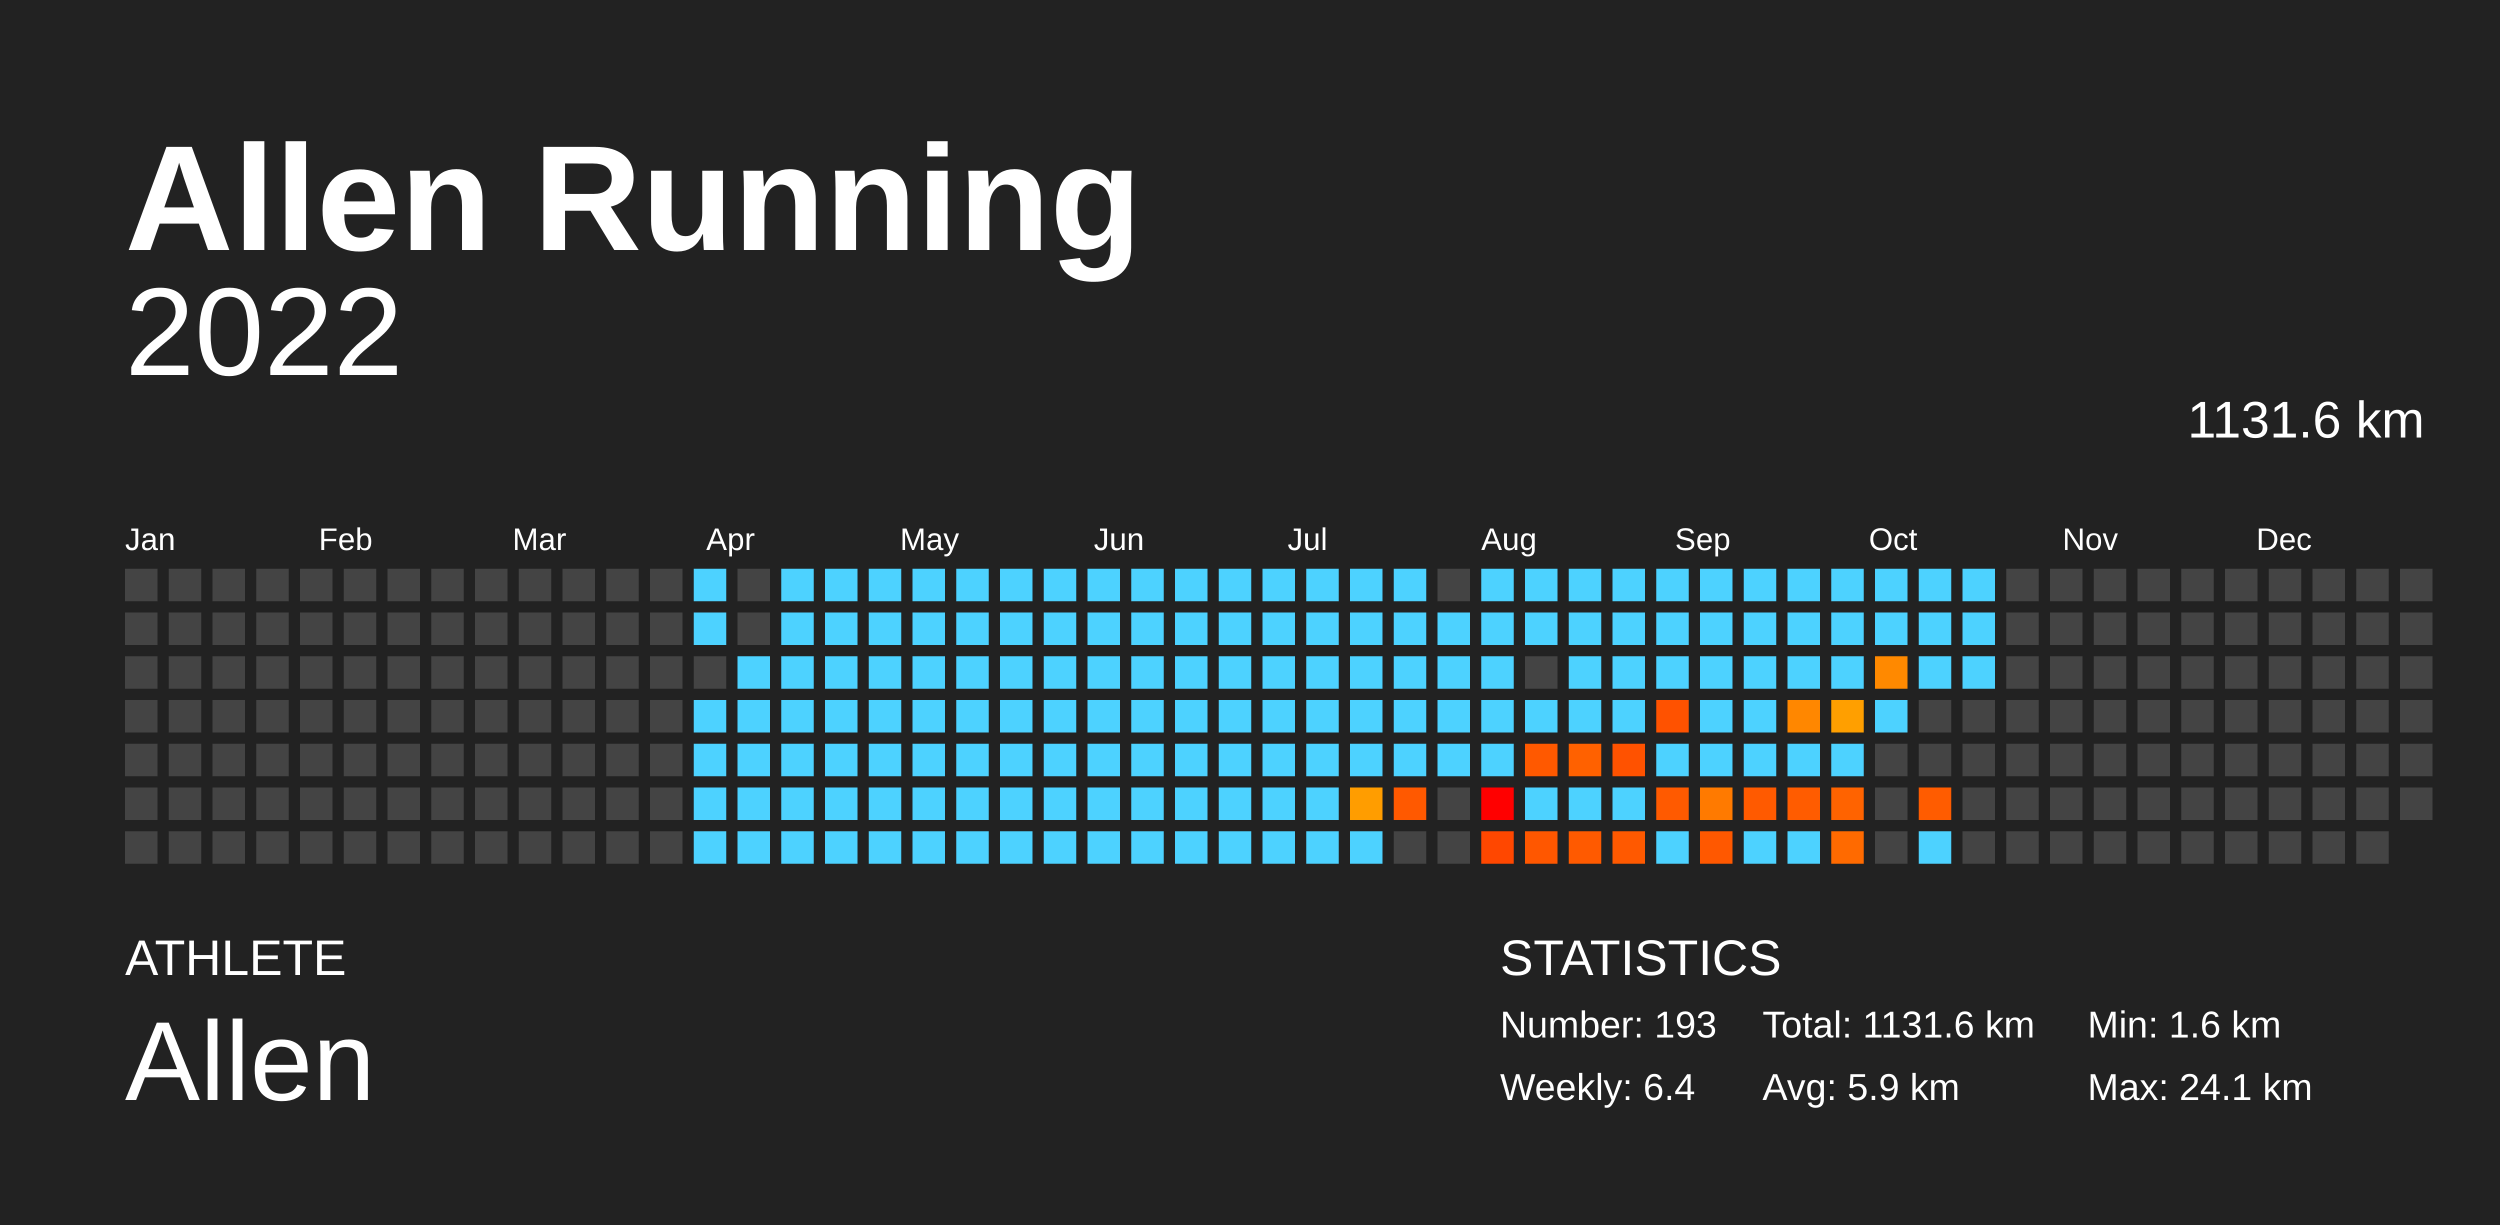
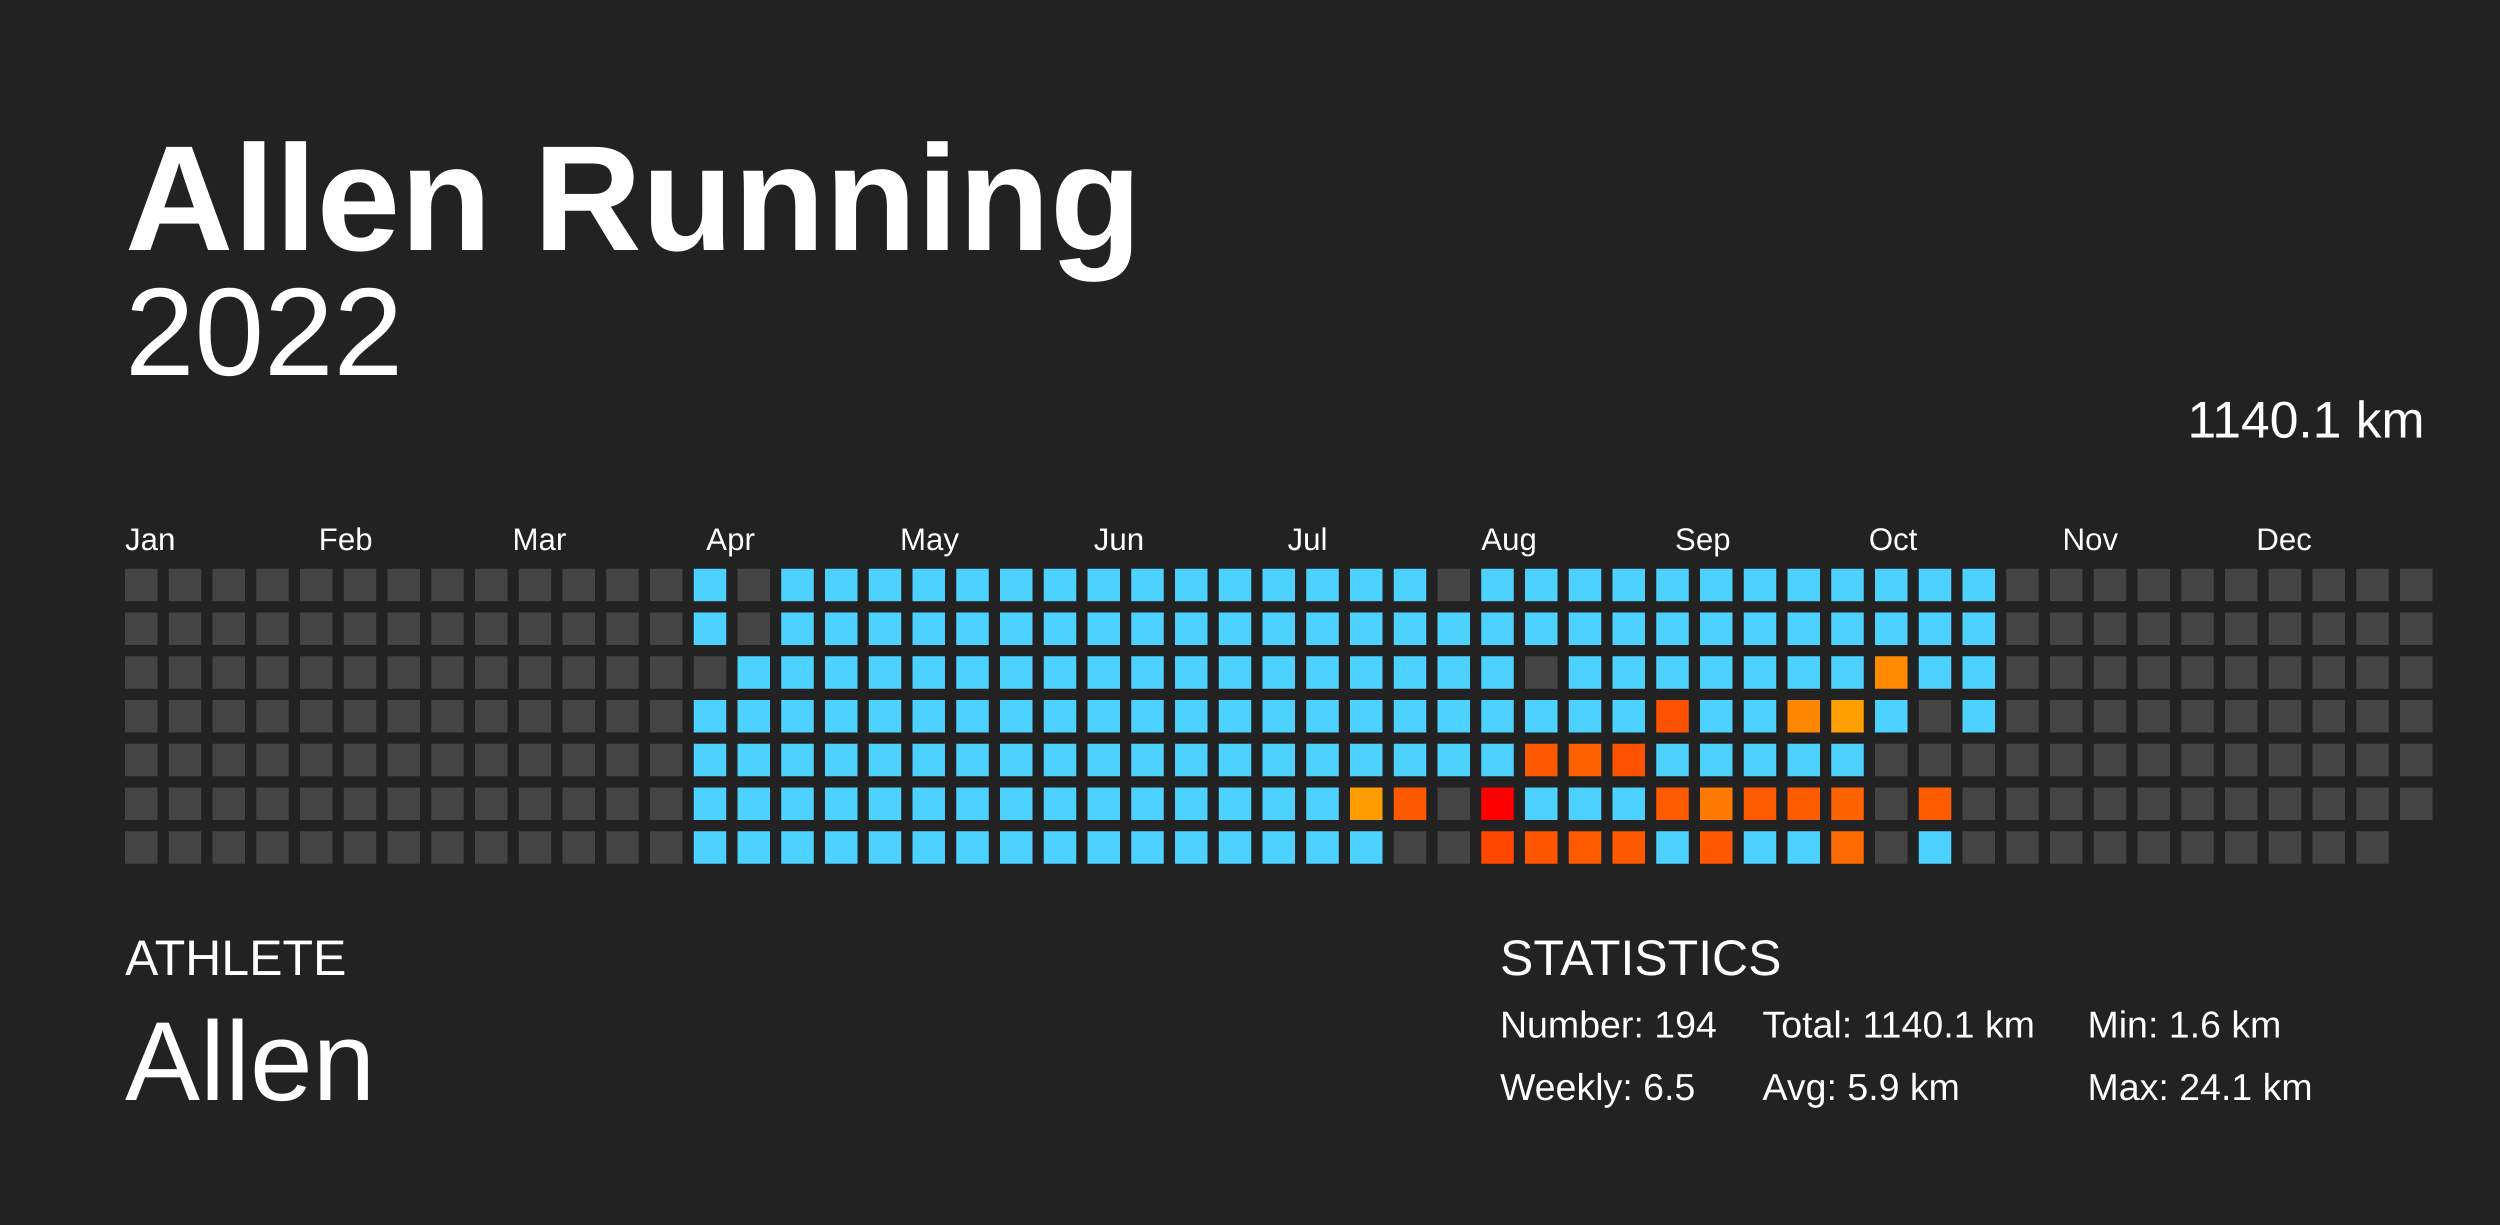
<svg xmlns="http://www.w3.org/2000/svg" baseProfile="full" height="98mm" version="1.1" viewBox="0,0,200,98" width="200mm">
  <defs />
  <rect fill="#222222" height="98" width="200" x="0" y="0" />
  <text fill="#FFFFFF" style="font-size:12px; font-family:Arial; font-weight:bold;" x="10" y="20">Allen Running</text>
  <text fill="#FFFFFF" style="font-size:4px; font-family:Arial" x="10" y="78">ATHLETE</text>
  <text fill="#FFFFFF" style="font-size:9px; font-family:Arial" x="10" y="88">Allen</text>
  <text fill="#FFFFFF" style="font-size:4px; font-family:Arial" x="120" y="78">STATISTICS</text>
-   <text fill="#FFFFFF" style="font-size:3px; font-family:Arial" x="120" y="83">Number: 193</text>
-   <text fill="#FFFFFF" style="font-size:3px; font-family:Arial" x="120" y="88">Weekly: 6.4</text>
-   <text fill="#FFFFFF" style="font-size:3px; font-family:Arial" x="141" y="83">Total: 1131.6 km</text>
+   <text fill="#FFFFFF" style="font-size:3px; font-family:Arial" x="120" y="83">Number: 194</text>
+   <text fill="#FFFFFF" style="font-size:3px; font-family:Arial" x="120" y="88">Weekly: 6.5</text>
+   <text fill="#FFFFFF" style="font-size:3px; font-family:Arial" x="141" y="83">Total: 1140.1 km</text>
  <text fill="#FFFFFF" style="font-size:3px; font-family:Arial" x="141" y="88">Avg: 5.9 km</text>
  <text fill="#FFFFFF" style="font-size:3px; font-family:Arial" x="167" y="83">Min: 1.6 km</text>
  <text fill="#FFFFFF" style="font-size:3px; font-family:Arial" x="167" y="88">Max: 24.1 km</text>
  <text alignment-baseline="hanging" fill="#FFFFFF" style="font-size:10.0px; font-family:Arial;" x="10" y="30">2022</text>
-   <text alignment-baseline="hanging" fill="#FFFFFF" style="font-size:4.125px; font-family:Arial;" x="175" y="35">1131.6 km</text>
+   <text alignment-baseline="hanging" fill="#FFFFFF" style="font-size:4.125px; font-family:Arial;" x="175" y="35">1140.1 km</text>
  <text fill="#FFFFFF" style="font-size:2.5px; font-family:Arial" x="10.0" y="44">Jan</text>
  <text fill="#FFFFFF" style="font-size:2.5px; font-family:Arial" x="25.5" y="44">Feb</text>
  <text fill="#FFFFFF" style="font-size:2.5px; font-family:Arial" x="41.0" y="44">Mar</text>
  <text fill="#FFFFFF" style="font-size:2.5px; font-family:Arial" x="56.5" y="44">Apr</text>
  <text fill="#FFFFFF" style="font-size:2.5px; font-family:Arial" x="72.0" y="44">May</text>
  <text fill="#FFFFFF" style="font-size:2.5px; font-family:Arial" x="87.5" y="44">Jun</text>
  <text fill="#FFFFFF" style="font-size:2.5px; font-family:Arial" x="103.0" y="44">Jul</text>
  <text fill="#FFFFFF" style="font-size:2.5px; font-family:Arial" x="118.5" y="44">Aug</text>
  <text fill="#FFFFFF" style="font-size:2.5px; font-family:Arial" x="134.0" y="44">Sep</text>
  <text fill="#FFFFFF" style="font-size:2.5px; font-family:Arial" x="149.5" y="44">Oct</text>
  <text fill="#FFFFFF" style="font-size:2.5px; font-family:Arial" x="165.0" y="44">Nov</text>
  <text fill="#FFFFFF" style="font-size:2.5px; font-family:Arial" x="180.5" y="44">Dec</text>
  <rect fill="#444444" height="2.6" width="2.6" x="10.0" y="45.5" />
  <rect fill="#444444" height="2.6" width="2.6" x="10.0" y="49.0" />
  <rect fill="#444444" height="2.6" width="2.6" x="10.0" y="52.5" />
  <rect fill="#444444" height="2.6" width="2.6" x="10.0" y="56.0" />
  <rect fill="#444444" height="2.6" width="2.6" x="10.0" y="59.5" />
  <rect fill="#444444" height="2.6" width="2.6" x="10.0" y="63.0" />
  <rect fill="#444444" height="2.6" width="2.6" x="10.0" y="66.5" />
  <rect fill="#444444" height="2.6" width="2.6" x="13.5" y="45.5" />
  <rect fill="#444444" height="2.6" width="2.6" x="13.5" y="49.0" />
  <rect fill="#444444" height="2.6" width="2.6" x="13.5" y="52.5" />
  <rect fill="#444444" height="2.6" width="2.6" x="13.5" y="56.0" />
  <rect fill="#444444" height="2.6" width="2.6" x="13.5" y="59.5" />
  <rect fill="#444444" height="2.6" width="2.6" x="13.5" y="63.0" />
  <rect fill="#444444" height="2.6" width="2.6" x="13.5" y="66.5" />
  <rect fill="#444444" height="2.6" width="2.6" x="17.0" y="45.5" />
  <rect fill="#444444" height="2.6" width="2.6" x="17.0" y="49.0" />
  <rect fill="#444444" height="2.6" width="2.6" x="17.0" y="52.5" />
  <rect fill="#444444" height="2.6" width="2.6" x="17.0" y="56.0" />
  <rect fill="#444444" height="2.6" width="2.6" x="17.0" y="59.5" />
  <rect fill="#444444" height="2.6" width="2.6" x="17.0" y="63.0" />
  <rect fill="#444444" height="2.6" width="2.6" x="17.0" y="66.5" />
  <rect fill="#444444" height="2.6" width="2.6" x="20.5" y="45.5" />
  <rect fill="#444444" height="2.6" width="2.6" x="20.5" y="49.0" />
  <rect fill="#444444" height="2.6" width="2.6" x="20.5" y="52.5" />
  <rect fill="#444444" height="2.6" width="2.6" x="20.5" y="56.0" />
  <rect fill="#444444" height="2.6" width="2.6" x="20.5" y="59.5" />
  <rect fill="#444444" height="2.6" width="2.6" x="20.5" y="63.0" />
  <rect fill="#444444" height="2.6" width="2.6" x="20.5" y="66.5" />
  <rect fill="#444444" height="2.6" width="2.6" x="24.0" y="45.5" />
  <rect fill="#444444" height="2.6" width="2.6" x="24.0" y="49.0" />
  <rect fill="#444444" height="2.6" width="2.6" x="24.0" y="52.5" />
  <rect fill="#444444" height="2.6" width="2.6" x="24.0" y="56.0" />
  <rect fill="#444444" height="2.6" width="2.6" x="24.0" y="59.5" />
  <rect fill="#444444" height="2.6" width="2.6" x="24.0" y="63.0" />
  <rect fill="#444444" height="2.6" width="2.6" x="24.0" y="66.5" />
  <rect fill="#444444" height="2.6" width="2.6" x="27.5" y="45.5" />
  <rect fill="#444444" height="2.6" width="2.6" x="27.5" y="49.0" />
  <rect fill="#444444" height="2.6" width="2.6" x="27.5" y="52.5" />
  <rect fill="#444444" height="2.6" width="2.6" x="27.5" y="56.0" />
  <rect fill="#444444" height="2.6" width="2.6" x="27.5" y="59.5" />
  <rect fill="#444444" height="2.6" width="2.6" x="27.5" y="63.0" />
  <rect fill="#444444" height="2.6" width="2.6" x="27.5" y="66.5" />
  <rect fill="#444444" height="2.6" width="2.6" x="31.0" y="45.5" />
  <rect fill="#444444" height="2.6" width="2.6" x="31.0" y="49.0" />
  <rect fill="#444444" height="2.6" width="2.6" x="31.0" y="52.5" />
  <rect fill="#444444" height="2.6" width="2.6" x="31.0" y="56.0" />
  <rect fill="#444444" height="2.6" width="2.6" x="31.0" y="59.5" />
  <rect fill="#444444" height="2.6" width="2.6" x="31.0" y="63.0" />
  <rect fill="#444444" height="2.6" width="2.6" x="31.0" y="66.5" />
  <rect fill="#444444" height="2.6" width="2.6" x="34.5" y="45.5" />
  <rect fill="#444444" height="2.6" width="2.6" x="34.5" y="49.0" />
  <rect fill="#444444" height="2.6" width="2.6" x="34.5" y="52.5" />
  <rect fill="#444444" height="2.6" width="2.6" x="34.5" y="56.0" />
  <rect fill="#444444" height="2.6" width="2.6" x="34.5" y="59.5" />
  <rect fill="#444444" height="2.6" width="2.6" x="34.5" y="63.0" />
  <rect fill="#444444" height="2.6" width="2.6" x="34.5" y="66.5" />
  <rect fill="#444444" height="2.6" width="2.6" x="38.0" y="45.5" />
  <rect fill="#444444" height="2.6" width="2.6" x="38.0" y="49.0" />
  <rect fill="#444444" height="2.6" width="2.6" x="38.0" y="52.5" />
  <rect fill="#444444" height="2.6" width="2.6" x="38.0" y="56.0" />
  <rect fill="#444444" height="2.6" width="2.6" x="38.0" y="59.5" />
  <rect fill="#444444" height="2.6" width="2.6" x="38.0" y="63.0" />
  <rect fill="#444444" height="2.6" width="2.6" x="38.0" y="66.5" />
  <rect fill="#444444" height="2.6" width="2.6" x="41.5" y="45.5" />
  <rect fill="#444444" height="2.6" width="2.6" x="41.5" y="49.0" />
  <rect fill="#444444" height="2.6" width="2.6" x="41.5" y="52.5" />
  <rect fill="#444444" height="2.6" width="2.6" x="41.5" y="56.0" />
  <rect fill="#444444" height="2.6" width="2.6" x="41.5" y="59.5" />
  <rect fill="#444444" height="2.6" width="2.6" x="41.5" y="63.0" />
  <rect fill="#444444" height="2.6" width="2.6" x="41.5" y="66.5" />
  <rect fill="#444444" height="2.6" width="2.6" x="45.0" y="45.5" />
  <rect fill="#444444" height="2.6" width="2.6" x="45.0" y="49.0" />
  <rect fill="#444444" height="2.6" width="2.6" x="45.0" y="52.5" />
  <rect fill="#444444" height="2.6" width="2.6" x="45.0" y="56.0" />
  <rect fill="#444444" height="2.6" width="2.6" x="45.0" y="59.5" />
  <rect fill="#444444" height="2.6" width="2.6" x="45.0" y="63.0" />
  <rect fill="#444444" height="2.6" width="2.6" x="45.0" y="66.5" />
  <rect fill="#444444" height="2.6" width="2.6" x="48.5" y="45.5" />
  <rect fill="#444444" height="2.6" width="2.6" x="48.5" y="49.0" />
  <rect fill="#444444" height="2.6" width="2.6" x="48.5" y="52.5" />
  <rect fill="#444444" height="2.6" width="2.6" x="48.5" y="56.0" />
  <rect fill="#444444" height="2.6" width="2.6" x="48.5" y="59.5" />
  <rect fill="#444444" height="2.6" width="2.6" x="48.5" y="63.0" />
  <rect fill="#444444" height="2.6" width="2.6" x="48.5" y="66.5" />
  <rect fill="#444444" height="2.6" width="2.6" x="52.0" y="45.5" />
  <rect fill="#444444" height="2.6" width="2.6" x="52.0" y="49.0" />
  <rect fill="#444444" height="2.6" width="2.6" x="52.0" y="52.5" />
  <rect fill="#444444" height="2.6" width="2.6" x="52.0" y="56.0" />
  <rect fill="#444444" height="2.6" width="2.6" x="52.0" y="59.5" />
  <rect fill="#444444" height="2.6" width="2.6" x="52.0" y="63.0" />
  <rect fill="#444444" height="2.6" width="2.6" x="52.0" y="66.5" />
  <rect fill="#4dd2ff" height="2.6" width="2.6" x="55.5" y="45.5" />
  <rect fill="#4dd2ff" height="2.6" width="2.6" x="55.5" y="49.0" />
  <rect fill="#444444" height="2.6" width="2.6" x="55.5" y="52.5" />
  <rect fill="#4dd2ff" height="2.6" width="2.6" x="55.5" y="56.0" />
  <rect fill="#4dd2ff" height="2.6" width="2.6" x="55.5" y="59.5" />
  <rect fill="#4dd2ff" height="2.6" width="2.6" x="55.5" y="63.0" />
  <rect fill="#4dd2ff" height="2.6" width="2.6" x="55.5" y="66.5" />
  <rect fill="#444444" height="2.6" width="2.6" x="59.0" y="45.5" />
  <rect fill="#444444" height="2.6" width="2.6" x="59.0" y="49.0" />
  <rect fill="#4dd2ff" height="2.6" width="2.6" x="59.0" y="52.5" />
  <rect fill="#4dd2ff" height="2.6" width="2.6" x="59.0" y="56.0" />
  <rect fill="#4dd2ff" height="2.6" width="2.6" x="59.0" y="59.5" />
  <rect fill="#4dd2ff" height="2.6" width="2.6" x="59.0" y="63.0" />
  <rect fill="#4dd2ff" height="2.6" width="2.6" x="59.0" y="66.5" />
  <rect fill="#4dd2ff" height="2.6" width="2.6" x="62.5" y="45.5" />
  <rect fill="#4dd2ff" height="2.6" width="2.6" x="62.5" y="49.0" />
  <rect fill="#4dd2ff" height="2.6" width="2.6" x="62.5" y="52.5" />
  <rect fill="#4dd2ff" height="2.6" width="2.6" x="62.5" y="56.0" />
  <rect fill="#4dd2ff" height="2.6" width="2.6" x="62.5" y="59.5" />
  <rect fill="#4dd2ff" height="2.6" width="2.6" x="62.5" y="63.0" />
  <rect fill="#4dd2ff" height="2.6" width="2.6" x="62.5" y="66.5" />
  <rect fill="#4dd2ff" height="2.6" width="2.6" x="66.0" y="45.5" />
  <rect fill="#4dd2ff" height="2.6" width="2.6" x="66.0" y="49.0" />
  <rect fill="#4dd2ff" height="2.6" width="2.6" x="66.0" y="52.5" />
  <rect fill="#4dd2ff" height="2.6" width="2.6" x="66.0" y="56.0" />
  <rect fill="#4dd2ff" height="2.6" width="2.6" x="66.0" y="59.5" />
  <rect fill="#4dd2ff" height="2.6" width="2.6" x="66.0" y="63.0" />
  <rect fill="#4dd2ff" height="2.6" width="2.6" x="66.0" y="66.5" />
  <rect fill="#4dd2ff" height="2.6" width="2.6" x="69.5" y="45.5" />
  <rect fill="#4dd2ff" height="2.6" width="2.6" x="69.5" y="49.0" />
  <rect fill="#4dd2ff" height="2.6" width="2.6" x="69.5" y="52.5" />
  <rect fill="#4dd2ff" height="2.6" width="2.6" x="69.5" y="56.0" />
  <rect fill="#4dd2ff" height="2.6" width="2.6" x="69.5" y="59.5" />
  <rect fill="#4dd2ff" height="2.6" width="2.6" x="69.5" y="63.0" />
  <rect fill="#4dd2ff" height="2.6" width="2.6" x="69.5" y="66.5" />
  <rect fill="#4dd2ff" height="2.6" width="2.6" x="73.0" y="45.5" />
  <rect fill="#4dd2ff" height="2.6" width="2.6" x="73.0" y="49.0" />
  <rect fill="#4dd2ff" height="2.6" width="2.6" x="73.0" y="52.5" />
  <rect fill="#4dd2ff" height="2.6" width="2.6" x="73.0" y="56.0" />
  <rect fill="#4dd2ff" height="2.6" width="2.6" x="73.0" y="59.5" />
  <rect fill="#4dd2ff" height="2.6" width="2.6" x="73.0" y="63.0" />
  <rect fill="#4dd2ff" height="2.6" width="2.6" x="73.0" y="66.5" />
  <rect fill="#4dd2ff" height="2.6" width="2.6" x="76.5" y="45.5" />
  <rect fill="#4dd2ff" height="2.6" width="2.6" x="76.5" y="49.0" />
  <rect fill="#4dd2ff" height="2.6" width="2.6" x="76.5" y="52.5" />
  <rect fill="#4dd2ff" height="2.6" width="2.6" x="76.5" y="56.0" />
  <rect fill="#4dd2ff" height="2.6" width="2.6" x="76.5" y="59.5" />
  <rect fill="#4dd2ff" height="2.6" width="2.6" x="76.5" y="63.0" />
  <rect fill="#4dd2ff" height="2.6" width="2.6" x="76.5" y="66.5" />
  <rect fill="#4dd2ff" height="2.6" width="2.6" x="80.0" y="45.5" />
  <rect fill="#4dd2ff" height="2.6" width="2.6" x="80.0" y="49.0" />
  <rect fill="#4dd2ff" height="2.6" width="2.6" x="80.0" y="52.5" />
  <rect fill="#4dd2ff" height="2.6" width="2.6" x="80.0" y="56.0" />
  <rect fill="#4dd2ff" height="2.6" width="2.6" x="80.0" y="59.5" />
  <rect fill="#4dd2ff" height="2.6" width="2.6" x="80.0" y="63.0" />
  <rect fill="#4dd2ff" height="2.6" width="2.6" x="80.0" y="66.5" />
  <rect fill="#4dd2ff" height="2.6" width="2.6" x="83.5" y="45.5" />
  <rect fill="#4dd2ff" height="2.6" width="2.6" x="83.5" y="49.0" />
  <rect fill="#4dd2ff" height="2.6" width="2.6" x="83.5" y="52.5" />
  <rect fill="#4dd2ff" height="2.6" width="2.6" x="83.5" y="56.0" />
  <rect fill="#4dd2ff" height="2.6" width="2.6" x="83.5" y="59.5" />
  <rect fill="#4dd2ff" height="2.6" width="2.6" x="83.5" y="63.0" />
  <rect fill="#4dd2ff" height="2.6" width="2.6" x="83.5" y="66.5" />
  <rect fill="#4dd2ff" height="2.6" width="2.6" x="87.0" y="45.5" />
  <rect fill="#4dd2ff" height="2.6" width="2.6" x="87.0" y="49.0" />
  <rect fill="#4dd2ff" height="2.6" width="2.6" x="87.0" y="52.5" />
  <rect fill="#4dd2ff" height="2.6" width="2.6" x="87.0" y="56.0" />
  <rect fill="#4dd2ff" height="2.6" width="2.6" x="87.0" y="59.5" />
  <rect fill="#4dd2ff" height="2.6" width="2.6" x="87.0" y="63.0" />
  <rect fill="#4dd2ff" height="2.6" width="2.6" x="87.0" y="66.5" />
  <rect fill="#4dd2ff" height="2.6" width="2.6" x="90.5" y="45.5" />
  <rect fill="#4dd2ff" height="2.6" width="2.6" x="90.5" y="49.0" />
  <rect fill="#4dd2ff" height="2.6" width="2.6" x="90.5" y="52.5" />
  <rect fill="#4dd2ff" height="2.6" width="2.6" x="90.5" y="56.0" />
  <rect fill="#4dd2ff" height="2.6" width="2.6" x="90.5" y="59.5" />
  <rect fill="#4dd2ff" height="2.6" width="2.6" x="90.5" y="63.0" />
  <rect fill="#4dd2ff" height="2.6" width="2.6" x="90.5" y="66.5" />
  <rect fill="#4dd2ff" height="2.6" width="2.6" x="94.0" y="45.5" />
  <rect fill="#4dd2ff" height="2.6" width="2.6" x="94.0" y="49.0" />
  <rect fill="#4dd2ff" height="2.6" width="2.6" x="94.0" y="52.5" />
  <rect fill="#4dd2ff" height="2.6" width="2.6" x="94.0" y="56.0" />
  <rect fill="#4dd2ff" height="2.6" width="2.6" x="94.0" y="59.5" />
  <rect fill="#4dd2ff" height="2.6" width="2.6" x="94.0" y="63.0" />
  <rect fill="#4dd2ff" height="2.6" width="2.6" x="94.0" y="66.5" />
  <rect fill="#4dd2ff" height="2.6" width="2.6" x="97.5" y="45.5" />
  <rect fill="#4dd2ff" height="2.6" width="2.6" x="97.5" y="49.0" />
  <rect fill="#4dd2ff" height="2.6" width="2.6" x="97.5" y="52.5" />
  <rect fill="#4dd2ff" height="2.6" width="2.6" x="97.5" y="56.0" />
  <rect fill="#4dd2ff" height="2.6" width="2.6" x="97.5" y="59.5" />
  <rect fill="#4dd2ff" height="2.6" width="2.6" x="97.5" y="63.0" />
  <rect fill="#4dd2ff" height="2.6" width="2.6" x="97.5" y="66.5" />
  <rect fill="#4dd2ff" height="2.6" width="2.6" x="101.0" y="45.5" />
  <rect fill="#4dd2ff" height="2.6" width="2.6" x="101.0" y="49.0" />
  <rect fill="#4dd2ff" height="2.6" width="2.6" x="101.0" y="52.5" />
  <rect fill="#4dd2ff" height="2.6" width="2.6" x="101.0" y="56.0" />
  <rect fill="#4dd2ff" height="2.6" width="2.6" x="101.0" y="59.5" />
  <rect fill="#4dd2ff" height="2.6" width="2.6" x="101.0" y="63.0" />
  <rect fill="#4dd2ff" height="2.6" width="2.6" x="101.0" y="66.5" />
  <rect fill="#4dd2ff" height="2.6" width="2.6" x="104.5" y="45.5" />
  <rect fill="#4dd2ff" height="2.6" width="2.6" x="104.5" y="49.0" />
  <rect fill="#4dd2ff" height="2.6" width="2.6" x="104.5" y="52.5" />
  <rect fill="#4dd2ff" height="2.6" width="2.6" x="104.5" y="56.0" />
  <rect fill="#4dd2ff" height="2.6" width="2.6" x="104.5" y="59.5" />
  <rect fill="#4dd2ff" height="2.6" width="2.6" x="104.5" y="63.0" />
  <rect fill="#4dd2ff" height="2.6" width="2.6" x="104.5" y="66.5" />
  <rect fill="#4dd2ff" height="2.6" width="2.6" x="108.0" y="45.5" />
  <rect fill="#4dd2ff" height="2.6" width="2.6" x="108.0" y="49.0" />
  <rect fill="#4dd2ff" height="2.6" width="2.6" x="108.0" y="52.5" />
  <rect fill="#4dd2ff" height="2.6" width="2.6" x="108.0" y="56.0" />
  <rect fill="#4dd2ff" height="2.6" width="2.6" x="108.0" y="59.5" />
  <rect fill="#ff9d00" height="2.6" width="2.6" x="108.0" y="63.0" />
  <rect fill="#4dd2ff" height="2.6" width="2.6" x="108.0" y="66.5" />
  <rect fill="#4dd2ff" height="2.6" width="2.6" x="111.5" y="45.5" />
  <rect fill="#4dd2ff" height="2.6" width="2.6" x="111.5" y="49.0" />
  <rect fill="#4dd2ff" height="2.6" width="2.6" x="111.5" y="52.5" />
  <rect fill="#4dd2ff" height="2.6" width="2.6" x="111.5" y="56.0" />
  <rect fill="#4dd2ff" height="2.6" width="2.6" x="111.5" y="59.5" />
  <rect fill="#ff5900" height="2.6" width="2.6" x="111.5" y="63.0" />
  <rect fill="#444444" height="2.6" width="2.6" x="111.5" y="66.5" />
  <rect fill="#444444" height="2.6" width="2.6" x="115.0" y="45.5" />
  <rect fill="#4dd2ff" height="2.6" width="2.6" x="115.0" y="49.0" />
  <rect fill="#4dd2ff" height="2.6" width="2.6" x="115.0" y="52.5" />
  <rect fill="#4dd2ff" height="2.6" width="2.6" x="115.0" y="56.0" />
  <rect fill="#4dd2ff" height="2.6" width="2.6" x="115.0" y="59.5" />
  <rect fill="#444444" height="2.6" width="2.6" x="115.0" y="63.0" />
  <rect fill="#444444" height="2.6" width="2.6" x="115.0" y="66.5" />
  <rect fill="#4dd2ff" height="2.6" width="2.6" x="118.5" y="45.5" />
  <rect fill="#4dd2ff" height="2.6" width="2.6" x="118.5" y="49.0" />
  <rect fill="#4dd2ff" height="2.6" width="2.6" x="118.5" y="52.5" />
  <rect fill="#4dd2ff" height="2.6" width="2.6" x="118.5" y="56.0" />
  <rect fill="#4dd2ff" height="2.6" width="2.6" x="118.5" y="59.5" />
  <rect fill="red" height="2.6" width="2.6" x="118.5" y="63.0" />
  <rect fill="#ff4700" height="2.6" width="2.6" x="118.5" y="66.5" />
  <rect fill="#4dd2ff" height="2.6" width="2.6" x="122.0" y="45.5" />
  <rect fill="#4dd2ff" height="2.6" width="2.6" x="122.0" y="49.0" />
  <rect fill="#444444" height="2.6" width="2.6" x="122.0" y="52.5" />
  <rect fill="#4dd2ff" height="2.6" width="2.6" x="122.0" y="56.0" />
  <rect fill="#ff5900" height="2.6" width="2.6" x="122.0" y="59.5" />
  <rect fill="#4dd2ff" height="2.6" width="2.6" x="122.0" y="63.0" />
  <rect fill="#ff5700" height="2.6" width="2.6" x="122.0" y="66.5" />
  <rect fill="#4dd2ff" height="2.6" width="2.6" x="125.5" y="45.5" />
  <rect fill="#4dd2ff" height="2.6" width="2.6" x="125.5" y="49.0" />
  <rect fill="#4dd2ff" height="2.6" width="2.6" x="125.5" y="52.5" />
  <rect fill="#4dd2ff" height="2.6" width="2.6" x="125.5" y="56.0" />
  <rect fill="#ff6100" height="2.6" width="2.6" x="125.5" y="59.5" />
  <rect fill="#4dd2ff" height="2.6" width="2.6" x="125.5" y="63.0" />
  <rect fill="#ff5a00" height="2.6" width="2.6" x="125.5" y="66.5" />
  <rect fill="#4dd2ff" height="2.6" width="2.6" x="129.0" y="45.5" />
  <rect fill="#4dd2ff" height="2.6" width="2.6" x="129.0" y="49.0" />
  <rect fill="#4dd2ff" height="2.6" width="2.6" x="129.0" y="52.5" />
  <rect fill="#4dd2ff" height="2.6" width="2.6" x="129.0" y="56.0" />
  <rect fill="#ff5200" height="2.6" width="2.6" x="129.0" y="59.5" />
  <rect fill="#4dd2ff" height="2.6" width="2.6" x="129.0" y="63.0" />
  <rect fill="#ff5900" height="2.6" width="2.6" x="129.0" y="66.5" />
  <rect fill="#4dd2ff" height="2.6" width="2.6" x="132.5" y="45.5" />
  <rect fill="#4dd2ff" height="2.6" width="2.6" x="132.5" y="49.0" />
  <rect fill="#4dd2ff" height="2.6" width="2.6" x="132.5" y="52.5" />
  <rect fill="#ff5200" height="2.6" width="2.6" x="132.5" y="56.0" />
  <rect fill="#4dd2ff" height="2.6" width="2.6" x="132.5" y="59.5" />
  <rect fill="#ff5a00" height="2.6" width="2.6" x="132.5" y="63.0" />
  <rect fill="#4dd2ff" height="2.6" width="2.6" x="132.5" y="66.5" />
  <rect fill="#4dd2ff" height="2.6" width="2.6" x="136.0" y="45.5" />
  <rect fill="#4dd2ff" height="2.6" width="2.6" x="136.0" y="49.0" />
  <rect fill="#4dd2ff" height="2.6" width="2.6" x="136.0" y="52.5" />
  <rect fill="#4dd2ff" height="2.6" width="2.6" x="136.0" y="56.0" />
  <rect fill="#4dd2ff" height="2.6" width="2.6" x="136.0" y="59.5" />
  <rect fill="#ff7a00" height="2.6" width="2.6" x="136.0" y="63.0" />
  <rect fill="#ff5800" height="2.6" width="2.6" x="136.0" y="66.5" />
  <rect fill="#4dd2ff" height="2.6" width="2.6" x="139.5" y="45.5" />
  <rect fill="#4dd2ff" height="2.6" width="2.6" x="139.5" y="49.0" />
  <rect fill="#4dd2ff" height="2.6" width="2.6" x="139.5" y="52.5" />
  <rect fill="#4dd2ff" height="2.6" width="2.6" x="139.5" y="56.0" />
  <rect fill="#4dd2ff" height="2.6" width="2.6" x="139.5" y="59.5" />
  <rect fill="#ff5a00" height="2.6" width="2.6" x="139.5" y="63.0" />
  <rect fill="#4dd2ff" height="2.6" width="2.6" x="139.5" y="66.5" />
  <rect fill="#4dd2ff" height="2.6" width="2.6" x="143.0" y="45.5" />
  <rect fill="#4dd2ff" height="2.6" width="2.6" x="143.0" y="49.0" />
  <rect fill="#4dd2ff" height="2.6" width="2.6" x="143.0" y="52.5" />
  <rect fill="#ff8700" height="2.6" width="2.6" x="143.0" y="56.0" />
  <rect fill="#4dd2ff" height="2.6" width="2.6" x="143.0" y="59.5" />
  <rect fill="#ff5c00" height="2.6" width="2.6" x="143.0" y="63.0" />
  <rect fill="#4dd2ff" height="2.6" width="2.6" x="143.0" y="66.5" />
  <rect fill="#4dd2ff" height="2.6" width="2.6" x="146.5" y="45.5" />
  <rect fill="#4dd2ff" height="2.6" width="2.6" x="146.5" y="49.0" />
  <rect fill="#4dd2ff" height="2.6" width="2.6" x="146.5" y="52.5" />
  <rect fill="#ff9f00" height="2.6" width="2.6" x="146.5" y="56.0" />
  <rect fill="#4dd2ff" height="2.6" width="2.6" x="146.5" y="59.5" />
  <rect fill="#ff6300" height="2.6" width="2.6" x="146.5" y="63.0" />
  <rect fill="#ff6a00" height="2.6" width="2.6" x="146.5" y="66.5" />
  <rect fill="#4dd2ff" height="2.6" width="2.6" x="150.0" y="45.5" />
  <rect fill="#4dd2ff" height="2.6" width="2.6" x="150.0" y="49.0" />
  <rect fill="#ff8900" height="2.6" width="2.6" x="150.0" y="52.5" />
  <rect fill="#4dd2ff" height="2.6" width="2.6" x="150.0" y="56.0" />
  <rect fill="#444444" height="2.6" width="2.6" x="150.0" y="59.5" />
  <rect fill="#444444" height="2.6" width="2.6" x="150.0" y="63.0" />
  <rect fill="#444444" height="2.6" width="2.6" x="150.0" y="66.5" />
  <rect fill="#4dd2ff" height="2.6" width="2.6" x="153.5" y="45.5" />
  <rect fill="#4dd2ff" height="2.6" width="2.6" x="153.5" y="49.0" />
  <rect fill="#4dd2ff" height="2.6" width="2.6" x="153.5" y="52.5" />
  <rect fill="#444444" height="2.6" width="2.6" x="153.5" y="56.0" />
  <rect fill="#444444" height="2.6" width="2.6" x="153.5" y="59.5" />
  <rect fill="#ff5c00" height="2.6" width="2.6" x="153.5" y="63.0" />
  <rect fill="#4dd2ff" height="2.6" width="2.6" x="153.5" y="66.5" />
  <rect fill="#4dd2ff" height="2.6" width="2.6" x="157.0" y="45.5" />
  <rect fill="#4dd2ff" height="2.6" width="2.6" x="157.0" y="49.0" />
  <rect fill="#4dd2ff" height="2.6" width="2.6" x="157.0" y="52.5" />
-   <rect fill="#444444" height="2.6" width="2.6" x="157.0" y="56.0" />
+   <rect fill="#4dd2ff" height="2.6" width="2.6" x="157.0" y="56.0" />
  <rect fill="#444444" height="2.6" width="2.6" x="157.0" y="59.5" />
  <rect fill="#444444" height="2.6" width="2.6" x="157.0" y="63.0" />
  <rect fill="#444444" height="2.6" width="2.6" x="157.0" y="66.5" />
  <rect fill="#444444" height="2.6" width="2.6" x="160.5" y="45.5" />
  <rect fill="#444444" height="2.6" width="2.6" x="160.5" y="49.0" />
  <rect fill="#444444" height="2.6" width="2.6" x="160.5" y="52.5" />
  <rect fill="#444444" height="2.6" width="2.6" x="160.5" y="56.0" />
  <rect fill="#444444" height="2.6" width="2.6" x="160.5" y="59.5" />
  <rect fill="#444444" height="2.6" width="2.6" x="160.5" y="63.0" />
  <rect fill="#444444" height="2.6" width="2.6" x="160.5" y="66.5" />
  <rect fill="#444444" height="2.6" width="2.6" x="164.0" y="45.5" />
  <rect fill="#444444" height="2.6" width="2.6" x="164.0" y="49.0" />
  <rect fill="#444444" height="2.6" width="2.6" x="164.0" y="52.5" />
  <rect fill="#444444" height="2.6" width="2.6" x="164.0" y="56.0" />
  <rect fill="#444444" height="2.6" width="2.6" x="164.0" y="59.5" />
  <rect fill="#444444" height="2.6" width="2.6" x="164.0" y="63.0" />
  <rect fill="#444444" height="2.6" width="2.6" x="164.0" y="66.5" />
  <rect fill="#444444" height="2.6" width="2.6" x="167.5" y="45.5" />
  <rect fill="#444444" height="2.6" width="2.6" x="167.5" y="49.0" />
  <rect fill="#444444" height="2.6" width="2.6" x="167.5" y="52.5" />
  <rect fill="#444444" height="2.6" width="2.6" x="167.5" y="56.0" />
  <rect fill="#444444" height="2.6" width="2.6" x="167.5" y="59.5" />
  <rect fill="#444444" height="2.6" width="2.6" x="167.5" y="63.0" />
  <rect fill="#444444" height="2.6" width="2.6" x="167.5" y="66.5" />
  <rect fill="#444444" height="2.6" width="2.6" x="171.0" y="45.5" />
  <rect fill="#444444" height="2.6" width="2.6" x="171.0" y="49.0" />
  <rect fill="#444444" height="2.6" width="2.6" x="171.0" y="52.5" />
  <rect fill="#444444" height="2.6" width="2.6" x="171.0" y="56.0" />
  <rect fill="#444444" height="2.6" width="2.6" x="171.0" y="59.5" />
  <rect fill="#444444" height="2.6" width="2.6" x="171.0" y="63.0" />
  <rect fill="#444444" height="2.6" width="2.6" x="171.0" y="66.5" />
  <rect fill="#444444" height="2.6" width="2.6" x="174.5" y="45.5" />
  <rect fill="#444444" height="2.6" width="2.6" x="174.5" y="49.0" />
  <rect fill="#444444" height="2.6" width="2.6" x="174.5" y="52.5" />
  <rect fill="#444444" height="2.6" width="2.6" x="174.5" y="56.0" />
  <rect fill="#444444" height="2.6" width="2.6" x="174.5" y="59.5" />
  <rect fill="#444444" height="2.6" width="2.6" x="174.5" y="63.0" />
  <rect fill="#444444" height="2.6" width="2.6" x="174.5" y="66.5" />
  <rect fill="#444444" height="2.6" width="2.6" x="178.0" y="45.5" />
  <rect fill="#444444" height="2.6" width="2.6" x="178.0" y="49.0" />
  <rect fill="#444444" height="2.6" width="2.6" x="178.0" y="52.5" />
  <rect fill="#444444" height="2.6" width="2.6" x="178.0" y="56.0" />
  <rect fill="#444444" height="2.6" width="2.6" x="178.0" y="59.5" />
  <rect fill="#444444" height="2.6" width="2.6" x="178.0" y="63.0" />
  <rect fill="#444444" height="2.6" width="2.6" x="178.0" y="66.5" />
  <rect fill="#444444" height="2.6" width="2.6" x="181.5" y="45.5" />
  <rect fill="#444444" height="2.6" width="2.6" x="181.5" y="49.0" />
  <rect fill="#444444" height="2.6" width="2.6" x="181.5" y="52.5" />
  <rect fill="#444444" height="2.6" width="2.6" x="181.5" y="56.0" />
  <rect fill="#444444" height="2.6" width="2.6" x="181.5" y="59.5" />
  <rect fill="#444444" height="2.6" width="2.6" x="181.5" y="63.0" />
  <rect fill="#444444" height="2.6" width="2.6" x="181.5" y="66.5" />
  <rect fill="#444444" height="2.6" width="2.6" x="185.0" y="45.5" />
  <rect fill="#444444" height="2.6" width="2.6" x="185.0" y="49.0" />
  <rect fill="#444444" height="2.6" width="2.6" x="185.0" y="52.5" />
  <rect fill="#444444" height="2.6" width="2.6" x="185.0" y="56.0" />
  <rect fill="#444444" height="2.6" width="2.6" x="185.0" y="59.5" />
  <rect fill="#444444" height="2.6" width="2.6" x="185.0" y="63.0" />
  <rect fill="#444444" height="2.6" width="2.6" x="185.0" y="66.5" />
  <rect fill="#444444" height="2.6" width="2.6" x="188.5" y="45.5" />
  <rect fill="#444444" height="2.6" width="2.6" x="188.5" y="49.0" />
  <rect fill="#444444" height="2.6" width="2.6" x="188.5" y="52.5" />
  <rect fill="#444444" height="2.6" width="2.6" x="188.5" y="56.0" />
  <rect fill="#444444" height="2.6" width="2.6" x="188.5" y="59.5" />
  <rect fill="#444444" height="2.6" width="2.6" x="188.5" y="63.0" />
  <rect fill="#444444" height="2.6" width="2.6" x="188.5" y="66.5" />
  <rect fill="#444444" height="2.6" width="2.6" x="192.0" y="45.5" />
  <rect fill="#444444" height="2.6" width="2.6" x="192.0" y="49.0" />
  <rect fill="#444444" height="2.6" width="2.6" x="192.0" y="52.5" />
  <rect fill="#444444" height="2.6" width="2.6" x="192.0" y="56.0" />
  <rect fill="#444444" height="2.6" width="2.6" x="192.0" y="59.5" />
  <rect fill="#444444" height="2.6" width="2.6" x="192.0" y="63.0" />
</svg>
